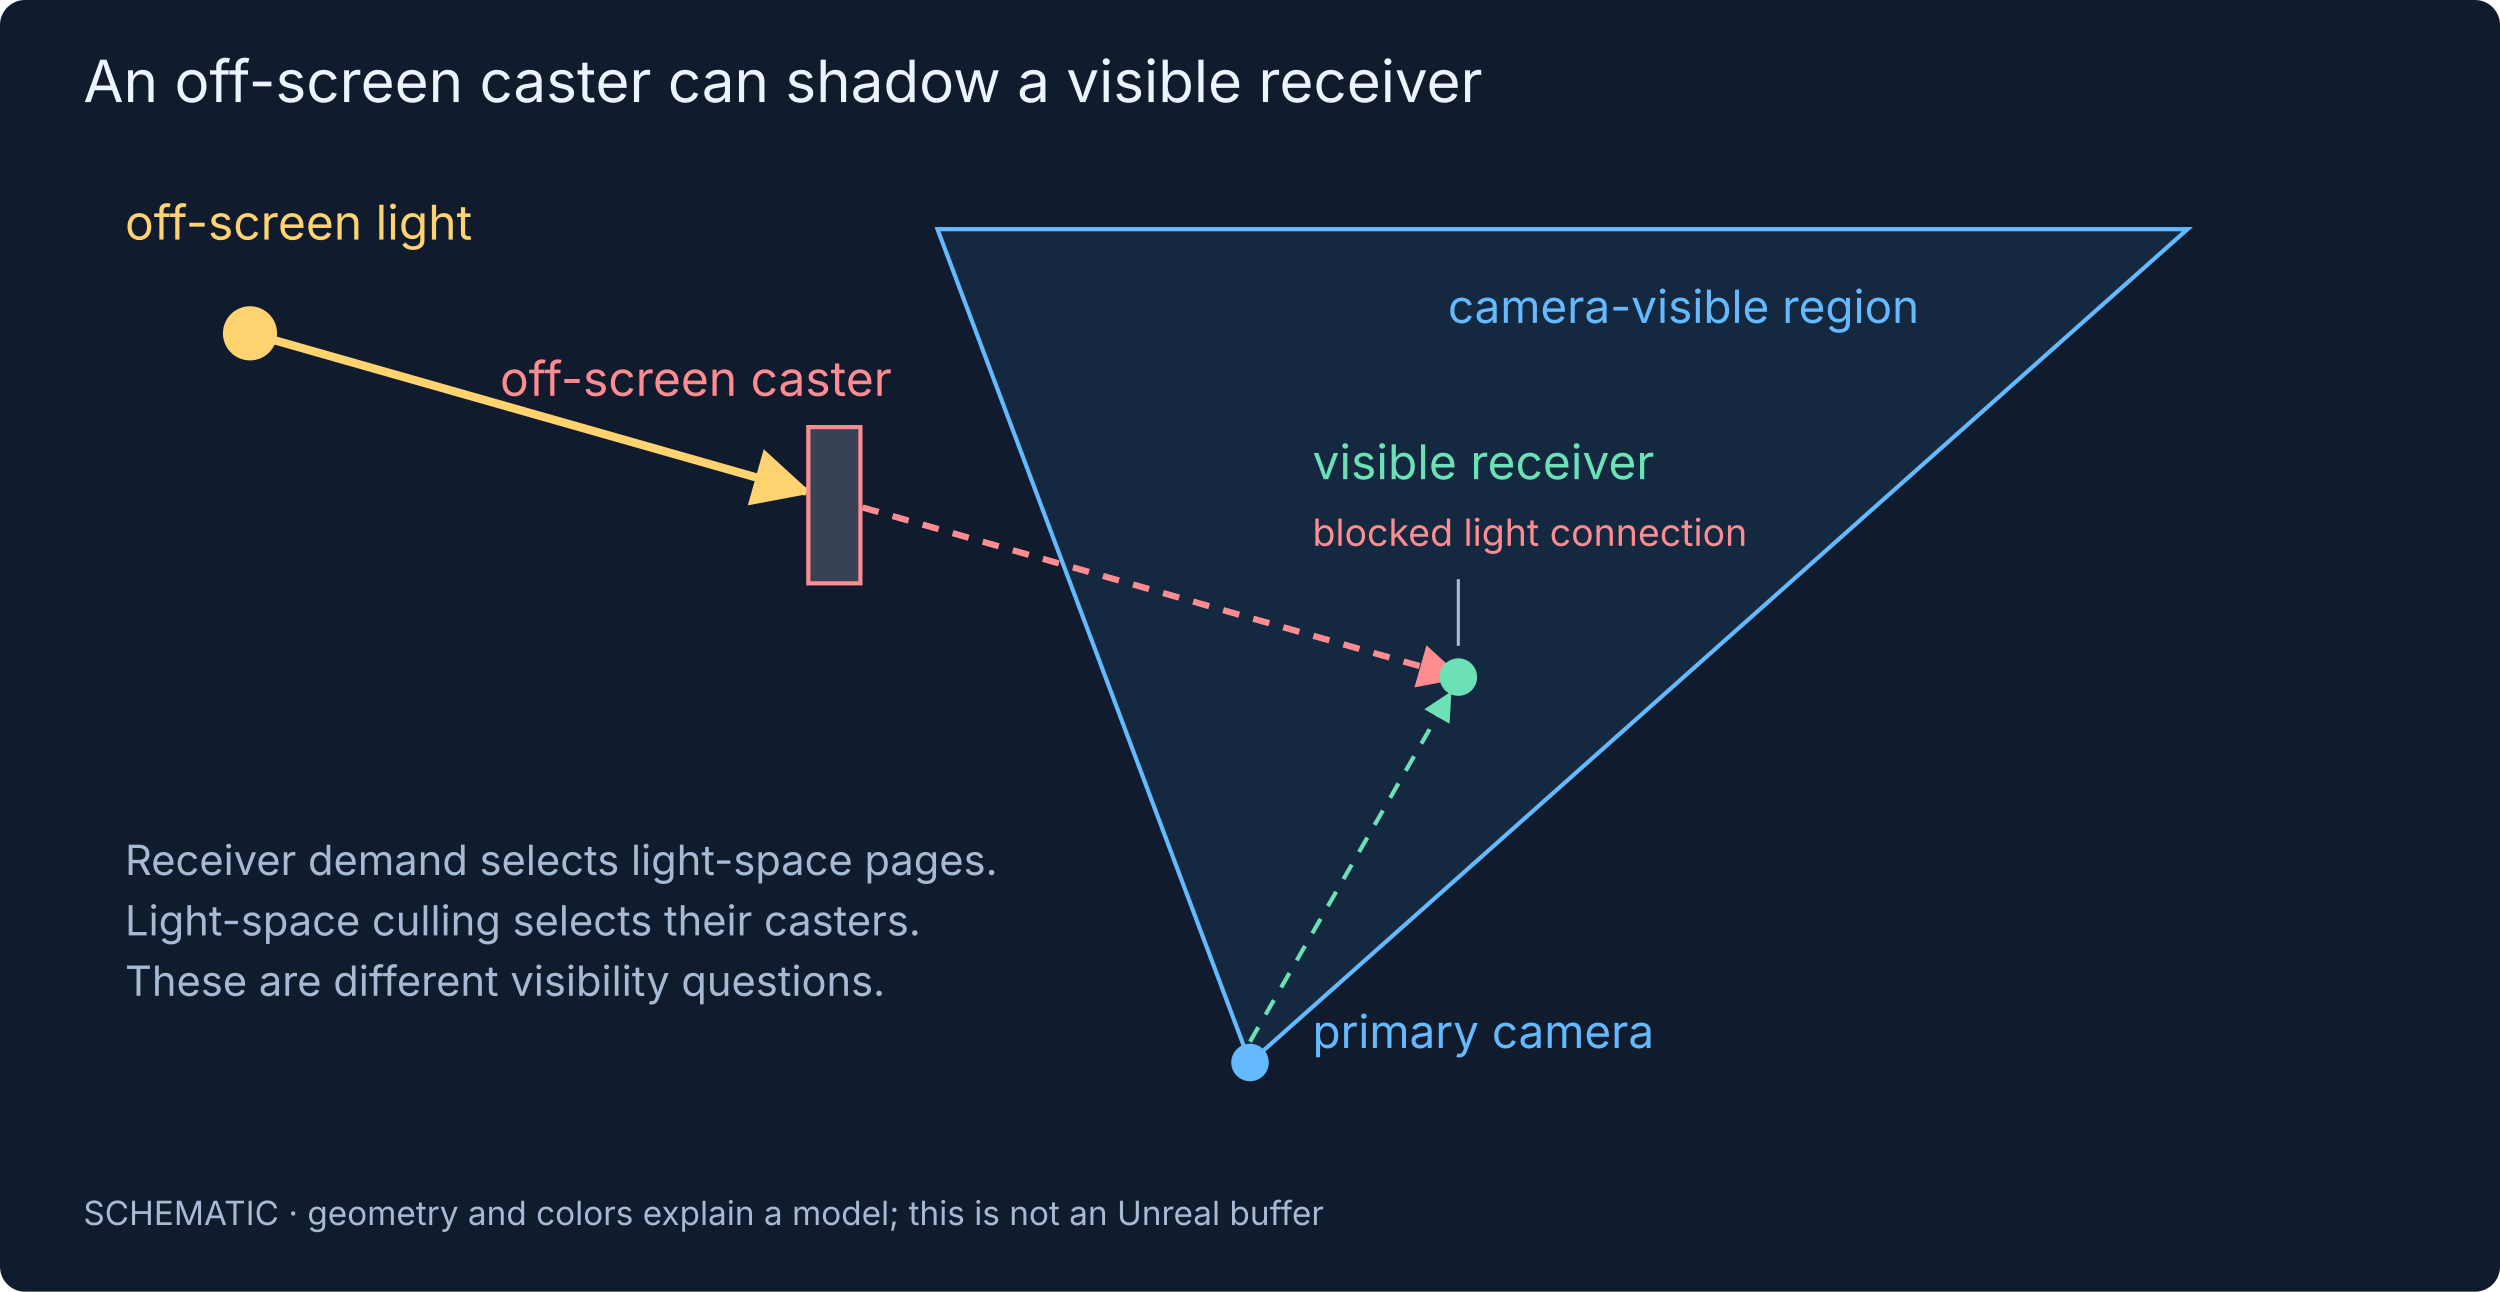
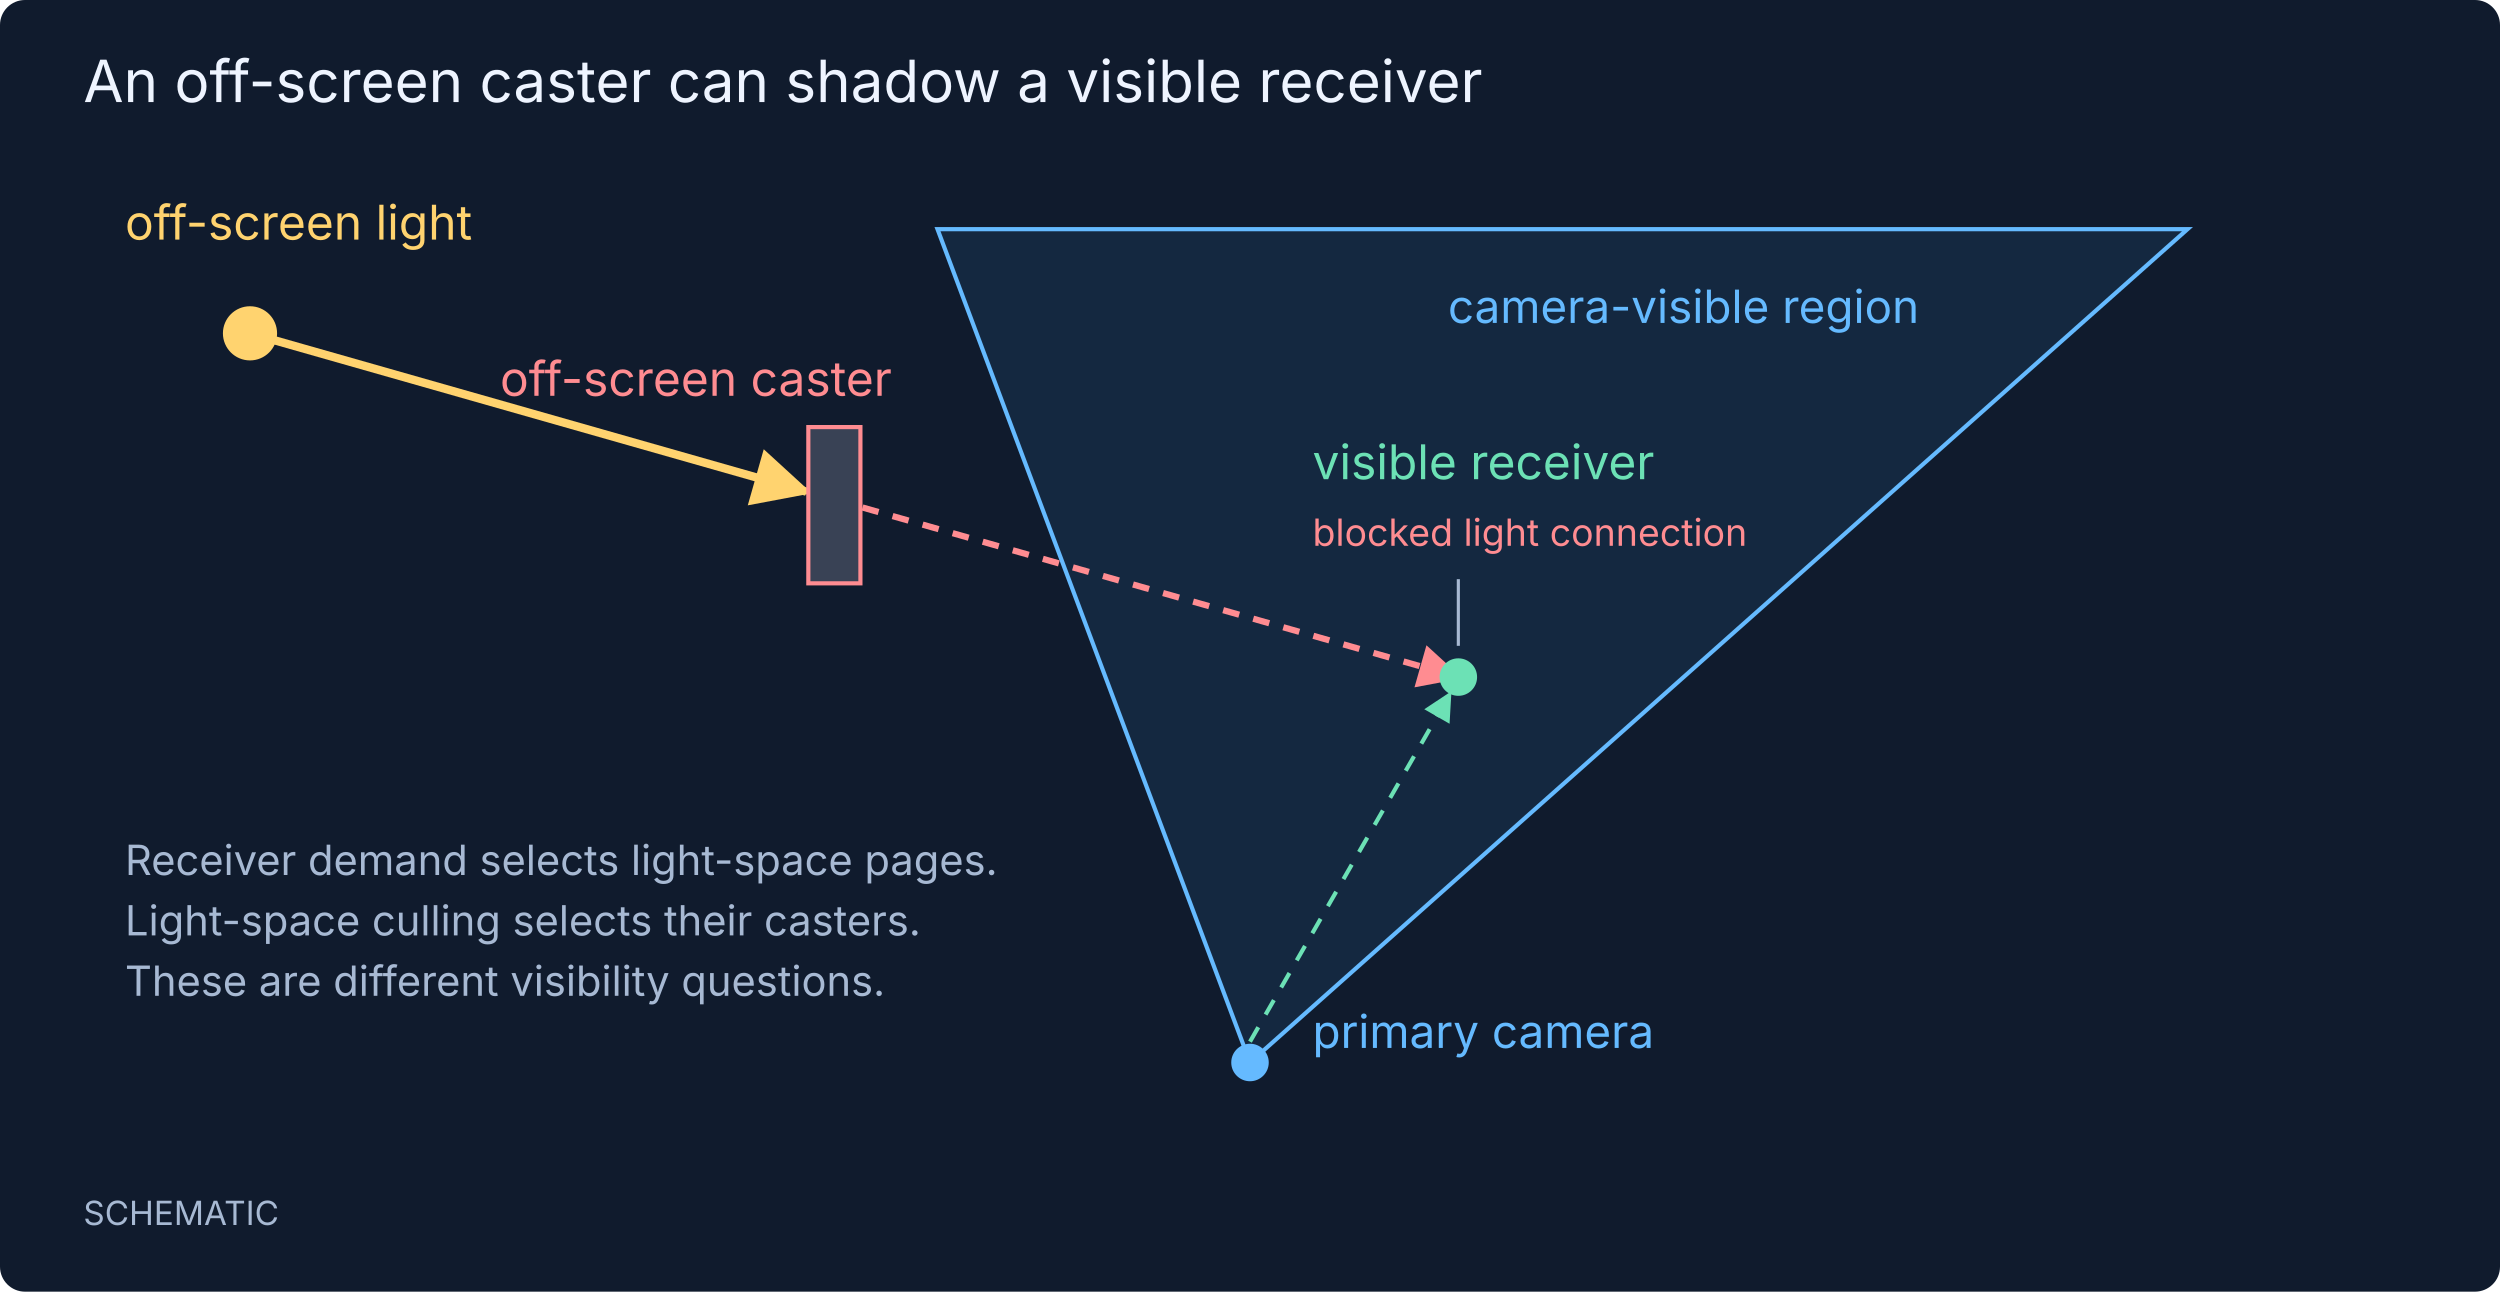
<svg xmlns="http://www.w3.org/2000/svg" viewBox="0 0 1200 620" role="img" aria-labelledby="title desc">
  <defs>
    <marker id="arrow" viewBox="0 0 10 10" refX="9" refY="5" markerWidth="7" markerHeight="7" orient="auto-start-reverse">
      <path d="M0 0 L10 5 L0 10 Z" fill="context-stroke" />
    </marker>
  </defs>
  <rect width="1200" height="620" rx="12" fill="#101b2d" />
  <g font-family="Inter, Segoe UI, Arial, sans-serif">
    <polygon points="600,510 450,110 1050,110" stroke="#65baff" stroke-width="2" fill="#142840" />
    <path d="M132 163.4L387 236" stroke="#ffd36f" stroke-width="4" fill="none" marker-end="url(#arrow)" />
    <path d="M414 243.6L700 325" stroke="#ff8c91" stroke-width="3" fill="none" marker-end="url(#arrow)" stroke-dasharray="8 7" />
    <rect x="388" y="205" width="25" height="75" rx="0" stroke="#ff8c91" stroke-width="2" fill="#394255" />
    <circle cx="120" cy="160" r="12" stroke="#ffd36f" stroke-width="2" fill="#ffd36f" />
    <circle cx="700" cy="325" r="8" stroke="#6ce1b5" stroke-width="2" fill="#6ce1b5" />
    <path d="M600 500L696 333" stroke="#6ce1b5" stroke-width="2" fill="none" marker-end="url(#arrow)" stroke-dasharray="8 7" />
    <circle cx="600" cy="510" r="8" stroke="#65baff" stroke-width="2" fill="#65baff" />
    <path d="M700 278L700 310" stroke="#a7b9d3" stroke-width="1.5" fill="none" />
    <text x="40" y="49" font-size="28" fill="#eef4ff" text-anchor="start">An off-screen caster can shadow a visible receiver</text>
-     <text x="40" y="588" font-size="16" fill="#a7b9d3" text-anchor="start">SCHEMATIC · geometry and colors explain a model; this is not an Unreal buffer</text>
+     <text x="40" y="588" font-size="16" fill="#a7b9d3" text-anchor="start">SCHEMATIC</text>
    <text x="695" y="155" font-size="22" fill="#65baff" text-anchor="start">camera-visible region</text>
    <text x="60" y="115" font-size="23" fill="#ffd36f" text-anchor="start">off-screen light</text>
    <text x="240" y="190" font-size="23" fill="#ff8c91" text-anchor="start">off-screen caster</text>
    <text x="630" y="230" font-size="23" fill="#6ce1b5" text-anchor="start">visible receiver</text>
    <text x="630" y="262" font-size="18" fill="#ff8c91" text-anchor="start">blocked light connection</text>
    <text x="630" y="503" font-size="22" fill="#65baff" text-anchor="start">primary camera</text>
    <text x="60" y="420" font-size="20" fill="#a7b9d3" text-anchor="start">Receiver demand selects light-space pages.</text>
    <text x="60" y="449" font-size="20" fill="#a7b9d3" text-anchor="start">Light-space culling selects their casters.</text>
    <text x="60" y="478" font-size="20" fill="#a7b9d3" text-anchor="start">These are different visibility questions.</text>
  </g>
</svg>
